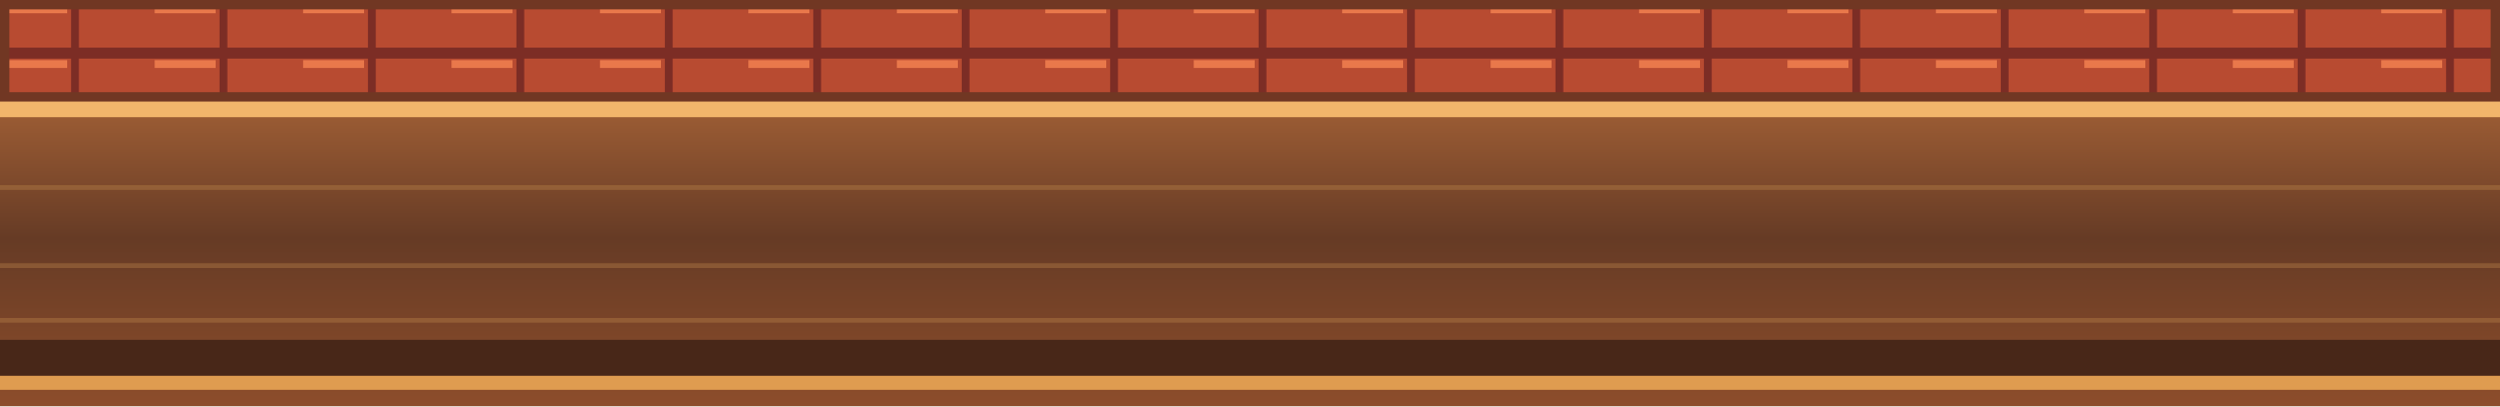
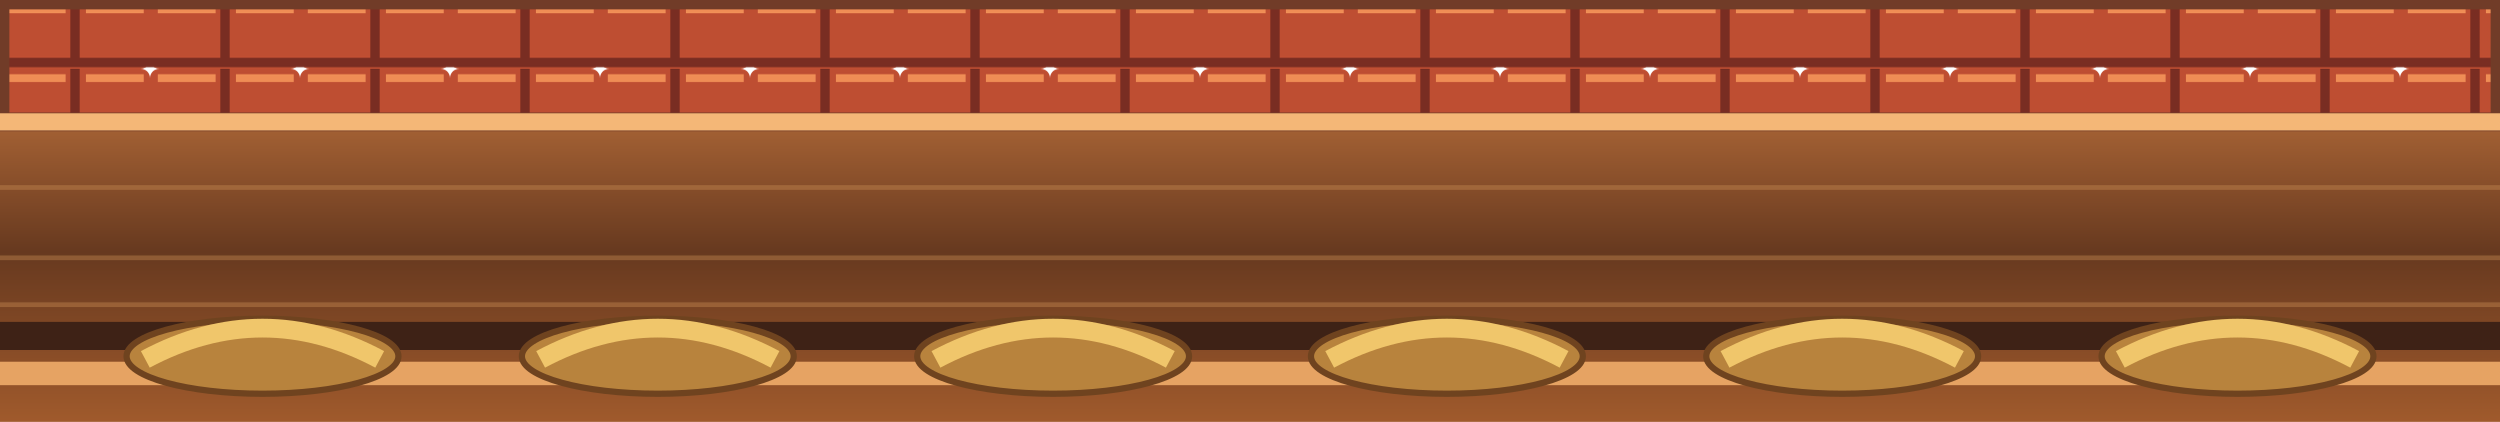
- <svg xmlns="http://www.w3.org/2000/svg" viewBox="0 0 1600 260" preserveAspectRatio="none">
+ <svg xmlns="http://www.w3.org/2000/svg" viewBox="0 0 1600 270" preserveAspectRatio="none">
  <defs>
    <linearGradient id="wood" x2="0" y2="1">
-       <stop stop-color="#ad6739" />
-       <stop offset=".5" stop-color="#663b25" />
-       <stop offset="1" stop-color="#8d4d2b" />
+       <stop stop-color="#b96f3b" />
+       <stop offset=".5" stop-color="#67391f" />
+       <stop offset="1" stop-color="#a05a2c" />
    </linearGradient>
-     <pattern id="tiles" width="95" height="35" patternUnits="userSpaceOnUse">
-       <path d="M0 0h95v35H0z" fill="#b84b31" />
-       <path d="M0 0h95M0 33h95M48 0v33" stroke="#7c2d25" stroke-width="5" />
-       <path d="M4 6h39" stroke="#e9784b" stroke-width="5" />
+     <pattern id="tile" width="96" height="44" patternUnits="userSpaceOnUse">
+       <rect width="96" height="44" rx="6" fill="#be4e32" />
+       <path d="M0 40H96M48 0V40" stroke="#792d22" stroke-width="6" />
+       <path d="M5 6H42M55 6H92" stroke="#ef8d55" stroke-width="5" />
    </pattern>
+     <filter id="s">
+       <feGaussianBlur stdDeviation="5" />
+     </filter>
  </defs>
-   <rect y="45" width="1600" height="215" fill="url(#wood)" />
-   <path d="M0 0H1600V65H0Z" fill="url(#tiles)" stroke="#713723" stroke-width="12" />
-   <path d="M0 70H1600" stroke="#f2b56b" stroke-width="10" />
-   <path d="M0 230H1600" stroke="#482718" stroke-width="25" />
-   <path d="M0 245H1600" stroke="#df9c50" stroke-width="9" />
-   <g stroke="#c18a4c" opacity=".35" stroke-width="3">
-     <path d="M0 120H1600M0 170H1600M0 205H1600" />
+   <rect y="52" width="1600" height="218" fill="url(#wood)" />
+   <path d="M0 0H1600V78H0Z" fill="url(#tile)" stroke="#713c28" stroke-width="12" />
+   <path d="M0 78H1600" stroke="#f4b777" stroke-width="11" />
+   <path d="M0 215H1600" stroke="#3e2216" stroke-width="18" />
+   <path d="M0 239H1600" stroke="#e6a363" stroke-width="15" />
+   <g stroke="#c78b53" stroke-width="3" opacity=".4">
+     <path d="M0 120H1600M0 165H1600M0 195H1600" />
+   </g>
+   <g fill="#b8833d" stroke="#6f431f" stroke-width="4">
+     <ellipse cx="168" cy="228" rx="87" ry="24" />
+     <path d="M93 230q75-40 150 0" fill="none" stroke="#f0c66b" stroke-width="12" />
+     <ellipse cx="421" cy="228" rx="87" ry="24" />
+     <path d="M346 230q75-40 150 0" fill="none" stroke="#f0c66b" stroke-width="12" />
+     <ellipse cx="674" cy="228" rx="87" ry="24" />
+     <path d="M599 230q75-40 150 0" fill="none" stroke="#f0c66b" stroke-width="12" />
+     <ellipse cx="926" cy="228" rx="87" ry="24" />
+     <path d="M851 230q75-40 150 0" fill="none" stroke="#f0c66b" stroke-width="12" />
+     <ellipse cx="1179" cy="228" rx="87" ry="24" />
+     <path d="M1104 230q75-40 150 0" fill="none" stroke="#f0c66b" stroke-width="12" />
+     <ellipse cx="1432" cy="228" rx="87" ry="24" />
+     <path d="M1357 230q75-40 150 0" fill="none" stroke="#f0c66b" stroke-width="12" />
  </g>
</svg>
